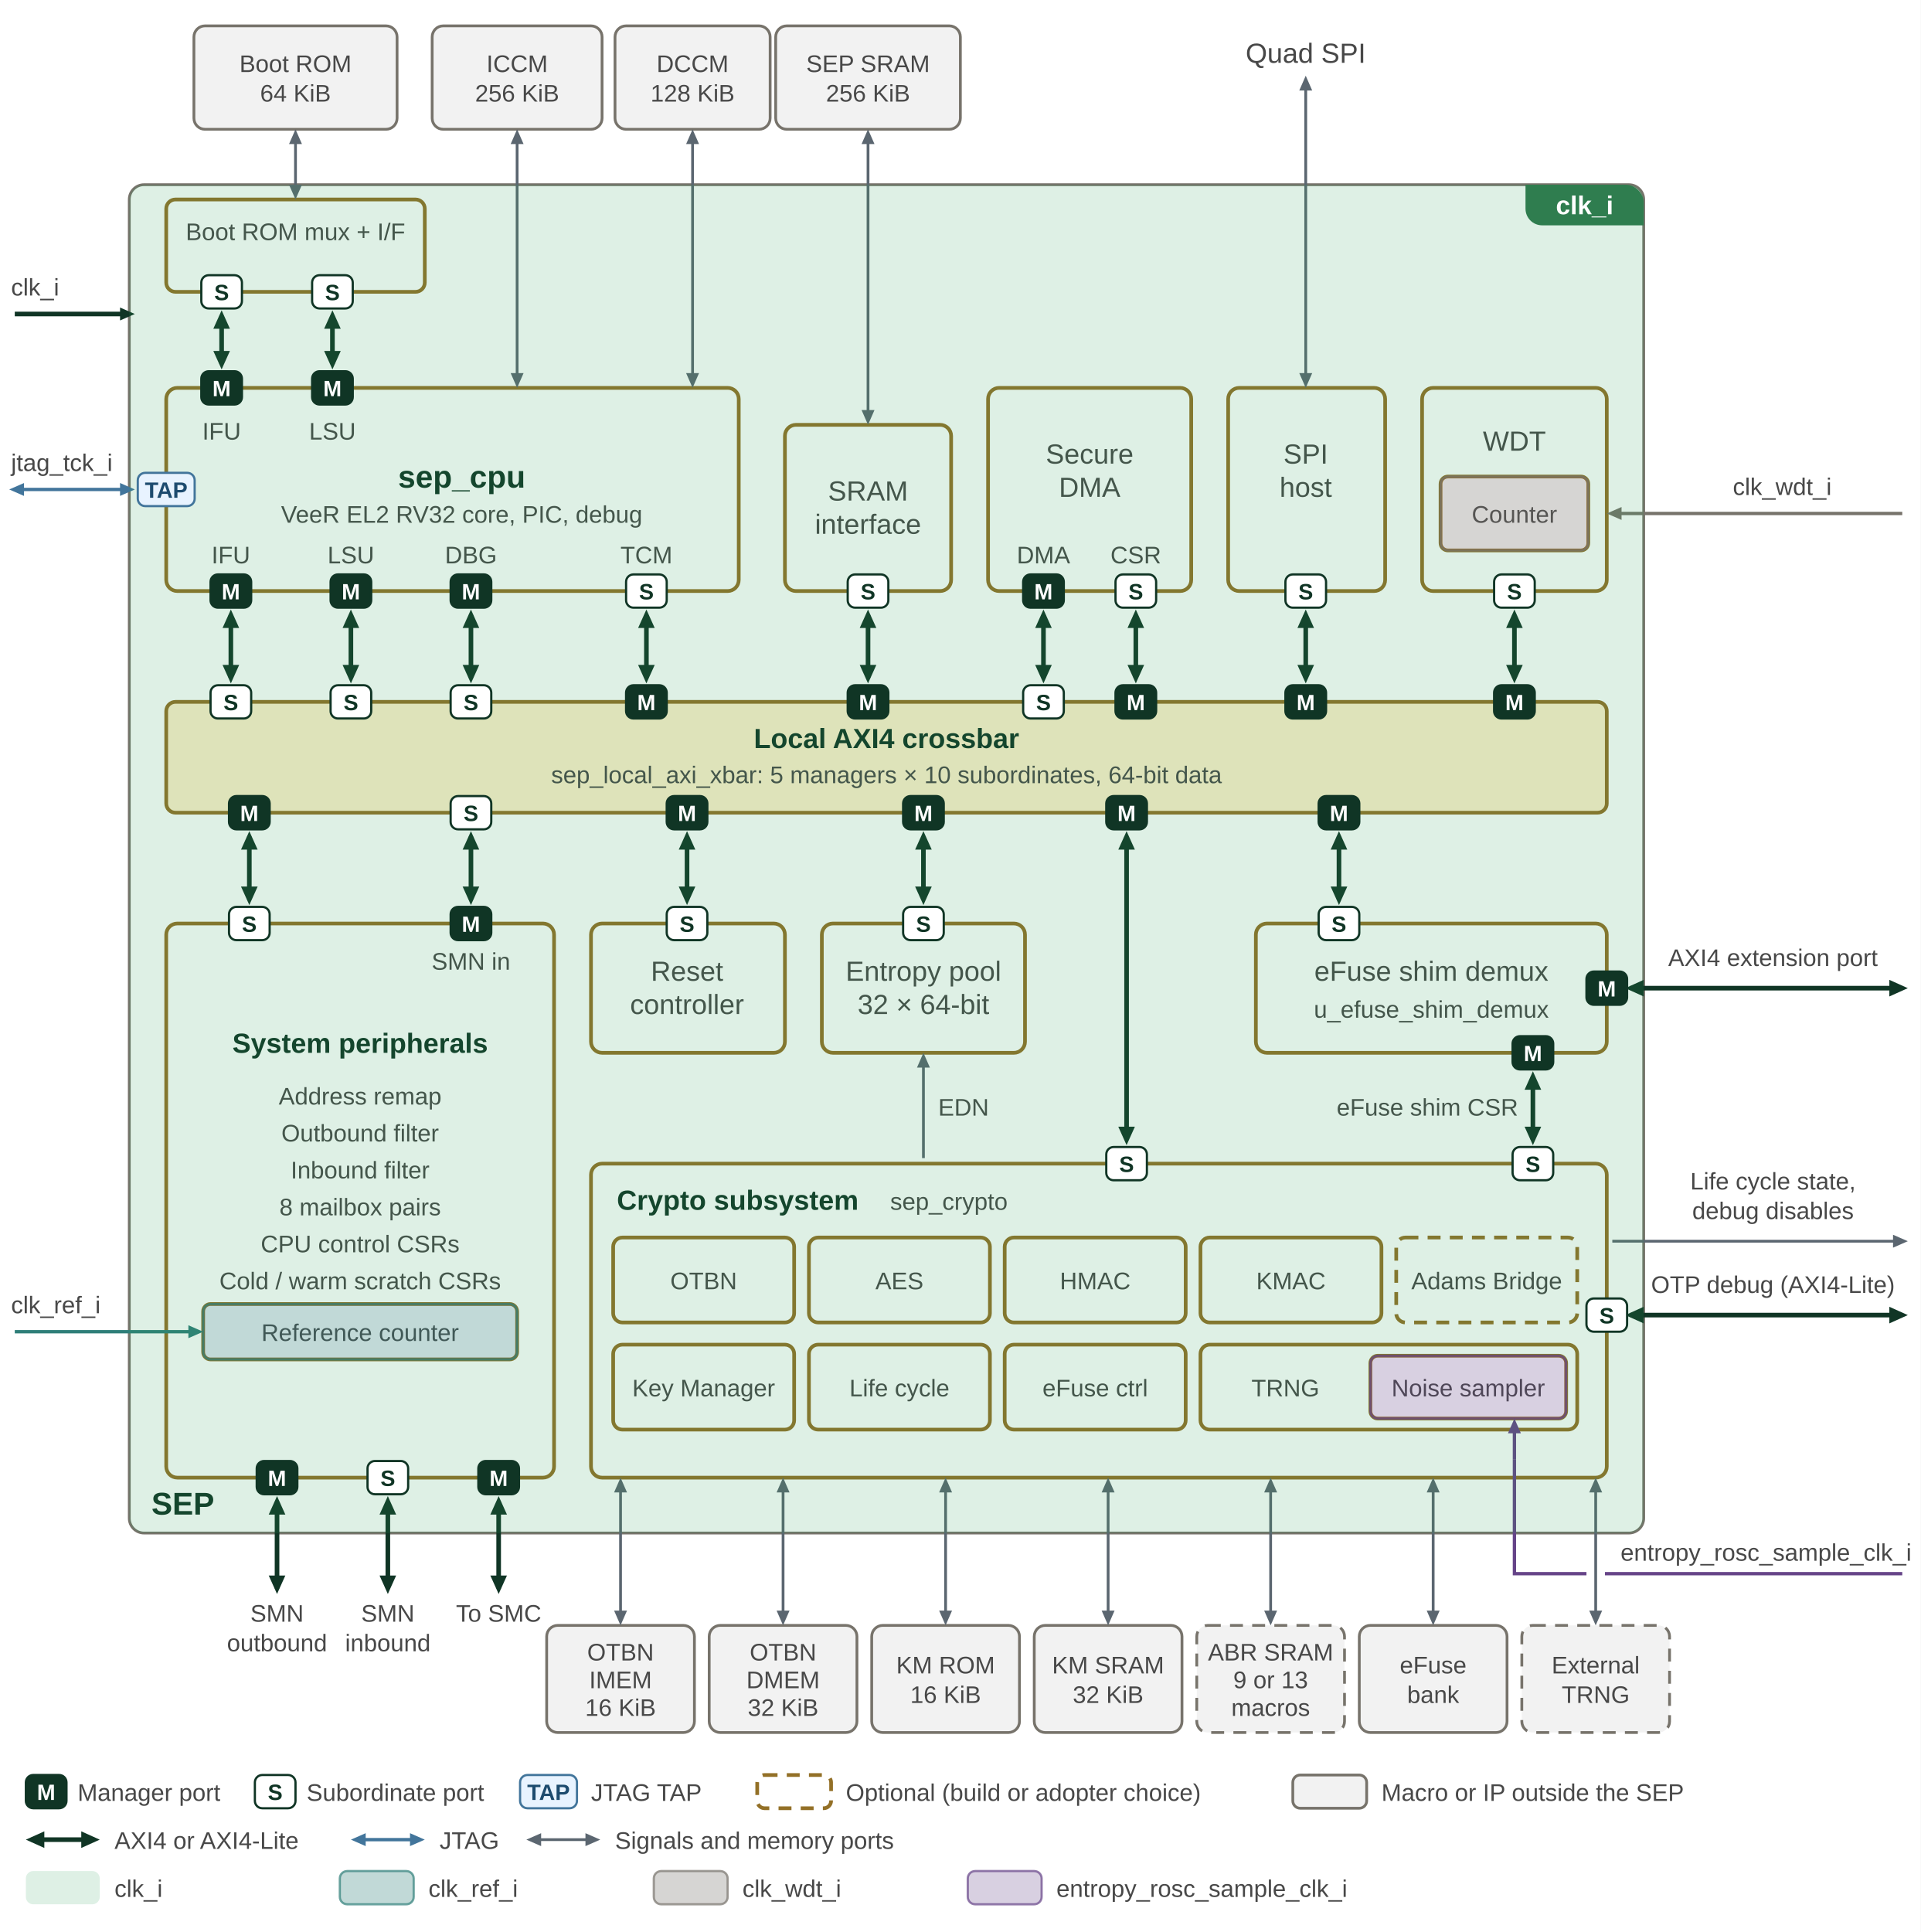
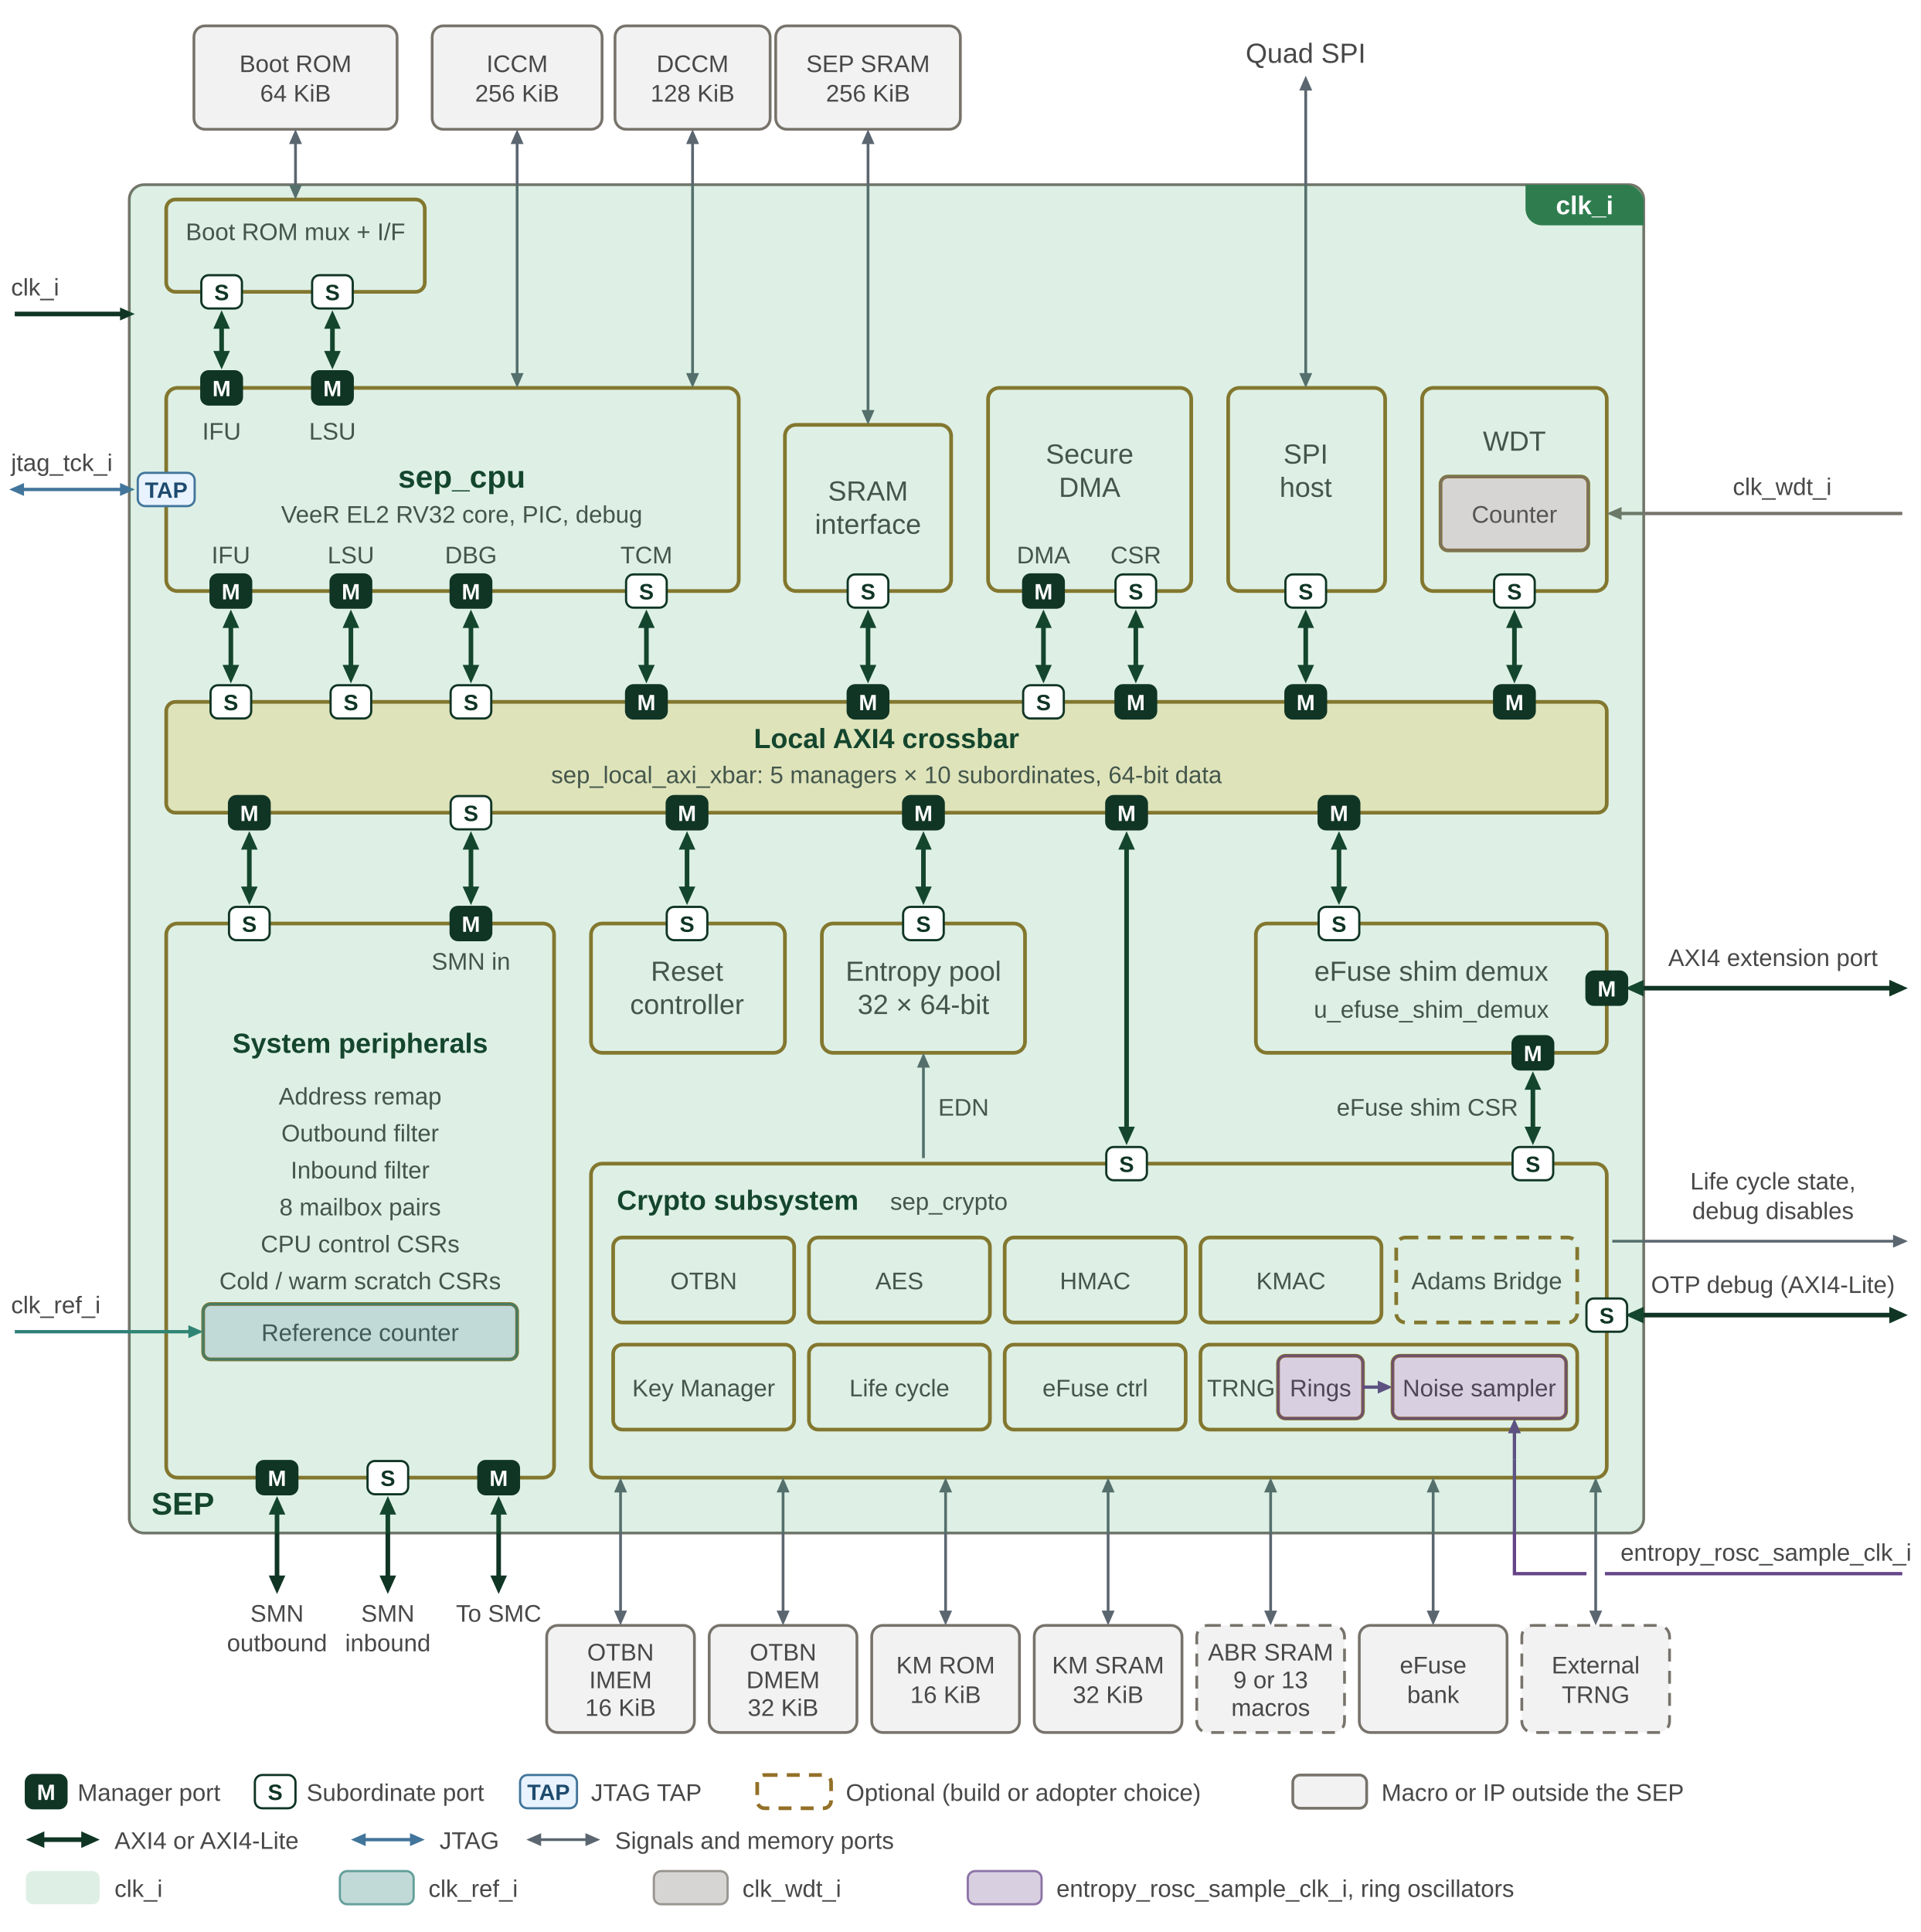
<svg xmlns="http://www.w3.org/2000/svg" width="1040" height="1046" viewBox="0 0 1040 1046" role="img" aria-labelledby="title desc">
  <defs>
    <marker id="ae" markerUnits="userSpaceOnUse" markerWidth="10" markerHeight="9" refX="7" refY="4.5" orient="auto">
      <path d="M0,0 L10,4.5 L0,9 Z" fill="#103525" />
    </marker>
    <marker id="as" markerUnits="userSpaceOnUse" markerWidth="10" markerHeight="9" refX="3" refY="4.5" orient="auto">
      <path d="M10,0 L0,4.5 L10,9 Z" fill="#103525" />
    </marker>
    <marker id="ge" markerUnits="userSpaceOnUse" markerWidth="8" markerHeight="7" refX="5" refY="3.5" orient="auto">
      <path d="M0,0 L8,3.5 L0,7 Z" fill="#5b6670" />
    </marker>
    <marker id="gs" markerUnits="userSpaceOnUse" markerWidth="8" markerHeight="7" refX="3" refY="3.5" orient="auto">
      <path d="M8,0 L0,3.5 L8,7 Z" fill="#5b6670" />
    </marker>
    <marker id="je" markerUnits="userSpaceOnUse" markerWidth="8" markerHeight="7" refX="5" refY="3.5" orient="auto">
      <path d="M0,0 L8,3.5 L0,7 Z" fill="#42759b" />
    </marker>
    <marker id="js" markerUnits="userSpaceOnUse" markerWidth="8" markerHeight="7" refX="3" refY="3.5" orient="auto">
      <path d="M8,0 L0,3.5 L8,7 Z" fill="#42759b" />
    </marker>
    <marker id="m-smu" markerUnits="userSpaceOnUse" markerWidth="8" markerHeight="7" refX="5" refY="3.5" orient="auto">
      <path d="M0,0 L8,3.5 L0,7 Z" fill="#103525" />
    </marker>
    <marker id="m-ref" markerUnits="userSpaceOnUse" markerWidth="8" markerHeight="7" refX="5" refY="3.5" orient="auto">
      <path d="M0,0 L8,3.5 L0,7 Z" fill="#2f7f79" />
    </marker>
    <marker id="m-per" markerUnits="userSpaceOnUse" markerWidth="8" markerHeight="7" refX="5" refY="3.5" orient="auto">
      <path d="M0,0 L8,3.5 L0,7 Z" fill="#937027" />
    </marker>
    <marker id="m-tel" markerUnits="userSpaceOnUse" markerWidth="8" markerHeight="7" refX="5" refY="3.5" orient="auto">
      <path d="M0,0 L8,3.5 L0,7 Z" fill="#664488" />
    </marker>
    <marker id="m-wdt" markerUnits="userSpaceOnUse" markerWidth="8" markerHeight="7" refX="5" refY="3.5" orient="auto">
      <path d="M0,0 L8,3.5 L0,7 Z" fill="#77736b" />
    </marker>
    <marker id="m-rosc" markerUnits="userSpaceOnUse" markerWidth="8" markerHeight="7" refX="5" refY="3.5" orient="auto">
      <path d="M0,0 L8,3.5 L0,7 Z" fill="#336633" />
    </marker>
    <marker id="m-jtag" markerUnits="userSpaceOnUse" markerWidth="8" markerHeight="7" refX="5" refY="3.5" orient="auto">
      <path d="M0,0 L8,3.5 L0,7 Z" fill="#42759b" />
    </marker>
    <marker id="m-spi" markerUnits="userSpaceOnUse" markerWidth="8" markerHeight="7" refX="5" refY="3.5" orient="auto">
      <path d="M0,0 L8,3.5 L0,7 Z" fill="#5b6670" />
    </marker>
    <marker id="m-slate" markerUnits="userSpaceOnUse" markerWidth="8" markerHeight="7" refX="5" refY="3.5" orient="auto">
      <path d="M0,0 L8,3.5 L0,7 Z" fill="#5b6670" />
    </marker>
    <marker id="m-pg" markerUnits="userSpaceOnUse" markerWidth="8" markerHeight="7" refX="5" refY="3.5" orient="auto">
      <path d="M0,0 L8,3.5 L0,7 Z" fill="#336633" />
    </marker>
    <style>
text { font-family: Arial, sans-serif; font-size: 15px; fill: #484848; }
.t { fill: #484848; }
.b { font-size: 17px; font-weight: bold; fill: #103525; }
.bs { font-size: 15px; font-weight: bold; fill: #103525; }
.h { font-size: 22px; font-weight: bold; fill: #103525; }
.s { font-size: 13px; fill: #484848; }
.si { font-size: 13px; font-style: italic; fill: #484848; }
.pmt { font-size: 12px; font-weight: bold; fill: #ffffff; }
.pst { font-size: 12px; font-weight: bold; fill: #103525; }
.pjt { font-size: 12px; font-weight: bold; fill: #1d4b6e; }
.pct { font-size: 12px; font-weight: bold; fill: #1f5c57; }
.pm { fill: #103525; stroke: #103525; stroke-width: 1.2; }
.ps { fill: #ffffff; stroke: #103525; stroke-width: 1.2; }
.pj { fill: #e8f3ff; stroke: #42759b; stroke-width: 1.2; }
.pc { fill: #d9f0ee; stroke: #2f7f79; stroke-width: 1.2; }
.smu { fill: #ffffff; stroke: #77736b; stroke-width: 1.5; }
.network { fill: #e8f0e8; stroke: #336633; stroke-width: 2; }
.fabric { fill: #fff0cc; stroke: #937027; stroke-width: 2; }
.core { fill: #ffffff; stroke: #937027; stroke-width: 2; }
.future { fill: #ffffff; stroke: #937027; stroke-width: 2; }
.nostroke { stroke: none; }
.fut { fill: none; stroke-dasharray: 7 5; }
.opt { stroke-dasharray: 7 5; }
.hatch { fill: none; stroke: #103525; stroke-opacity: 0.16; stroke-width: 1.2; }
.external { fill: #f2f2f2; stroke: #77736b; stroke-width: 1.5; }
.axi { fill: none; stroke: #103525; stroke-width: 2.5; marker-start: url(#as); marker-end: url(#ae); }
.axio { fill: none; stroke: #103525; stroke-width: 2.5; stroke-dasharray: 8 5; marker-start: url(#as); marker-end: url(#ae); }
.sig { fill: none; stroke: #5b6670; stroke-width: 1.5; marker-start: url(#gs); marker-end: url(#ge); }
.sigo { fill: none; stroke: #5b6670; stroke-width: 1.5; marker-end: url(#ge); }
.jtag { fill: none; stroke: #42759b; stroke-width: 1.8; marker-end: url(#je); }
.jtagb { fill: none; stroke: #42759b; stroke-width: 1.8; marker-start: url(#js); marker-end: url(#je); }
.sigplain { fill: none; stroke: #5b6670; stroke-width: 1.5; }
.n-smu { fill: none; stroke: #103525; stroke-width: 2.5; }
.a-smu { fill: none; stroke: #103525; stroke-width: 2.5; marker-end: url(#m-smu); }
.n-ref { fill: none; stroke: #2f7f79; stroke-width: 1.8; }
.a-ref { fill: none; stroke: #2f7f79; stroke-width: 1.8; marker-end: url(#m-ref); }
.n-per { fill: none; stroke: #937027; stroke-width: 1.8; }
.a-per { fill: none; stroke: #937027; stroke-width: 1.8; marker-end: url(#m-per); }
.n-tel { fill: none; stroke: #664488; stroke-width: 1.8; }
.a-tel { fill: none; stroke: #664488; stroke-width: 1.8; marker-end: url(#m-tel); }
.n-wdt { fill: none; stroke: #77736b; stroke-width: 1.8; }
.a-wdt { fill: none; stroke: #77736b; stroke-width: 1.8; marker-end: url(#m-wdt); }
.n-rosc { fill: none; stroke: #336633; stroke-width: 1.8; }
.a-rosc { fill: none; stroke: #336633; stroke-width: 1.8; marker-end: url(#m-rosc); }
.n-jtag { fill: none; stroke: #42759b; stroke-width: 1.8; }
.a-jtag { fill: none; stroke: #42759b; stroke-width: 1.8; marker-end: url(#m-jtag); }
.n-spi { fill: none; stroke: #5b6670; stroke-width: 1.8; }
.a-spi { fill: none; stroke: #5b6670; stroke-width: 1.8; marker-end: url(#m-spi); }
.n-slate { fill: none; stroke: #5b6670; stroke-width: 1.8; }
.a-slate { fill: none; stroke: #5b6670; stroke-width: 1.8; marker-end: url(#m-slate); }
.n-pg { fill: none; stroke: #336633; stroke-width: 1.8; }
.a-pg { fill: none; stroke: #336633; stroke-width: 1.8; marker-end: url(#m-pg); }

.z-sep { fill: #2e9e5b; fill-opacity: 0.16; fill-rule: evenodd; stroke: none; }
.z-ref { fill: #2f7f79; fill-opacity: 0.3; stroke: #2f7f79; stroke-opacity: 0.7; stroke-width: 1.2; }
.z-wdt { fill: #77736b; fill-opacity: 0.3; stroke: #77736b; stroke-opacity: 0.7; stroke-width: 1.2; }
.z-rosc { fill: #664488; fill-opacity: 0.25; stroke: #664488; stroke-opacity: 0.7; stroke-width: 1.2; }
.zp-sep { fill: #2f7d4f; }
.zlt { font-size: 14px; font-weight: bold; fill: #ffffff; }

</style>
  </defs>
  <rect width="1040" height="1046" fill="#ffffff" />
  <rect class="smu" x="70" y="100" width="820" height="730" rx="8" />
  <text class="b" x="82" y="820" text-anchor="start">SEP</text>
  <rect class="external" x="105" y="14" width="110" height="56" rx="6" />
  <text class="s" x="160" y="39" text-anchor="middle">Boot ROM</text>
  <text class="s" x="160" y="55" text-anchor="middle">64 KiB</text>
  <rect class="external" x="234" y="14" width="92" height="56" rx="6" />
  <text class="s" x="280" y="39" text-anchor="middle">ICCM</text>
  <text class="s" x="280" y="55" text-anchor="middle">256 KiB</text>
  <rect class="external" x="333" y="14" width="84" height="56" rx="6" />
  <text class="s" x="375" y="39" text-anchor="middle">DCCM</text>
  <text class="s" x="375" y="55" text-anchor="middle">128 KiB</text>
  <rect class="external" x="420" y="14" width="100" height="56" rx="6" />
  <text class="s" x="470" y="39" text-anchor="middle">SEP SRAM</text>
  <text class="s" x="470" y="55" text-anchor="middle">256 KiB</text>
  <rect class="core" x="90" y="108" width="140" height="50" rx="5" />
  <text class="s" x="160" y="130" text-anchor="middle">Boot ROM mux + I/F</text>
  <path class="sig" d="M160,105 L160,73" />
  <rect class="core" x="90" y="210" width="310" height="110" rx="6" />
  <text class="b" x="250" y="264" text-anchor="middle">sep_cpu</text>
  <text class="s" x="250" y="283" text-anchor="middle">VeeR EL2 RV32 core, PIC, debug</text>
  <text class="s" x="120" y="238" text-anchor="middle">IFU</text>
  <path class="axi" d="M120,171 L120,197" />
  <text class="s" x="180" y="238" text-anchor="middle">LSU</text>
  <path class="axi" d="M180,171 L180,197" />
  <path class="sig" d="M280,207 L280,73" />
  <path class="sig" d="M375,207 L375,73" />
  <path class="jtagb" d="M8,265 L70,265" />
  <text class="s" x="6" y="255" text-anchor="start">jtag_tck_i</text>
  <path class="axi" d="M125,333 L125,367" />
  <text class="s" x="125" y="305" text-anchor="middle">IFU</text>
  <path class="axi" d="M190,333 L190,367" />
  <text class="s" x="190" y="305" text-anchor="middle">LSU</text>
  <path class="axi" d="M255,333 L255,367" />
  <text class="s" x="255" y="305" text-anchor="middle">DBG</text>
  <path class="axi" d="M350,333 L350,367" />
  <text class="s" x="350" y="305" text-anchor="middle">TCM</text>
  <rect class="core" x="425" y="230" width="90" height="90" rx="6" />
  <text class="t" x="470" y="271" text-anchor="middle">SRAM</text>
  <text class="t" x="470" y="289" text-anchor="middle">interface</text>
  <path class="sig" d="M470,227 L470,73" />
  <path class="axi" d="M470,333 L470,367" />
  <rect class="core" x="535" y="210" width="110" height="110" rx="6" />
  <text class="t" x="590" y="251" text-anchor="middle">Secure</text>
  <text class="t" x="590" y="269" text-anchor="middle">DMA</text>
  <path class="axi" d="M565,333 L565,367" />
  <path class="axi" d="M615,333 L615,367" />
  <text class="s" x="565" y="305" text-anchor="middle">DMA</text>
  <text class="s" x="615" y="305" text-anchor="middle">CSR</text>
  <rect class="core" x="665" y="210" width="85" height="110" rx="6" />
  <text class="t" x="707" y="251" text-anchor="middle">SPI</text>
  <text class="t" x="707" y="269" text-anchor="middle">host</text>
  <path class="sig" d="M707,207 L707,44" />
  <text class="t" x="707" y="34" text-anchor="middle">Quad SPI</text>
  <path class="axi" d="M707,333 L707,367" />
  <rect class="core" x="770" y="210" width="100" height="110" rx="6" />
  <text class="t" x="820" y="244" text-anchor="middle">WDT</text>
  <rect class="core" x="780" y="258" width="80" height="40" rx="4" />
  <text class="s" x="820" y="283" text-anchor="middle">Counter</text>
  <path class="a-wdt" d="M1030,278 L873,278" />
  <text class="s" x="965" y="268" text-anchor="middle">clk_wdt_i</text>
  <path class="axi" d="M820,333 L820,367" />
  <rect class="fabric" x="90" y="380" width="780" height="60" rx="5" />
  <text class="bs" x="480" y="405" text-anchor="middle">Local AXI4 crossbar</text>
  <text class="s" x="480" y="424" text-anchor="middle">sep_local_axi_xbar: 5 managers × 10 subordinates, 64-bit data</text>
  <rect class="core" x="90" y="500" width="210" height="300" rx="6" />
  <text class="bs" x="195" y="570" text-anchor="middle">System peripherals</text>
  <text class="s" x="195" y="598" text-anchor="middle">Address remap</text>
  <text class="s" x="195" y="618" text-anchor="middle">Outbound filter</text>
  <text class="s" x="195" y="638" text-anchor="middle">Inbound filter</text>
  <text class="s" x="195" y="658" text-anchor="middle">8 mailbox pairs</text>
  <text class="s" x="195" y="678" text-anchor="middle">CPU control CSRs</text>
  <text class="s" x="195" y="698" text-anchor="middle">Cold / warm scratch CSRs</text>
  <rect class="core" x="110" y="706" width="170" height="30" rx="4" />
  <path class="a-ref" d="M8,721 L107,721" />
  <text class="s" x="6" y="711" text-anchor="start">clk_ref_i</text>
  <text class="s" x="195" y="726" text-anchor="middle">Reference counter</text>
  <path class="axi" d="M135,453 L135,487" />
  <path class="axi" d="M255,453 L255,487" />
  <text class="s" x="255" y="525" text-anchor="middle">SMN in</text>
  <path class="axi" d="M150,813 L150,860" />
  <text class="s" x="150" y="878" text-anchor="middle">SMN</text>
  <text class="s" x="150" y="894" text-anchor="middle">outbound</text>
  <path class="axi" d="M210,813 L210,860" />
  <text class="s" x="210" y="878" text-anchor="middle">SMN</text>
  <text class="s" x="210" y="894" text-anchor="middle">inbound</text>
  <path class="axi" d="M270,813 L270,860" />
  <text class="s" x="270" y="878" text-anchor="middle">To SMC</text>
  <rect class="core" x="320" y="500" width="105" height="70" rx="6" />
  <text class="t" x="372" y="531" text-anchor="middle">Reset</text>
  <text class="t" x="372" y="549" text-anchor="middle">controller</text>
  <path class="axi" d="M372,453 L372,487" />
  <rect class="core" x="445" y="500" width="110" height="70" rx="6" />
  <text class="t" x="500" y="531" text-anchor="middle">Entropy pool</text>
  <text class="t" x="500" y="549" text-anchor="middle">32 × 64-bit</text>
  <path class="axi" d="M500,453 L500,487" />
  <path class="sigo" d="M500,627 L500,573" />
  <text class="s" x="508" y="604" text-anchor="start">EDN</text>
  <rect class="core" x="680" y="500" width="190" height="70" rx="6" />
  <text class="t" x="775" y="531" text-anchor="middle">eFuse shim demux</text>
  <text class="s" x="775" y="551" text-anchor="middle">u_efuse_shim_demux</text>
  <path class="axi" d="M725,453 L725,487" />
  <path class="axi" d="M830,583 L830,617" />
  <text class="s" x="822" y="604" text-anchor="end">eFuse shim CSR</text>
  <path class="axi" d="M883,535 L1030,535" />
  <text class="s" x="960" y="523" text-anchor="middle">AXI4 extension port</text>
  <rect class="core" x="320" y="630" width="550" height="170" rx="6" />
  <text class="bs" x="334" y="655" text-anchor="start">Crypto subsystem</text>
  <text class="s" x="482" y="655" text-anchor="start">sep_crypto</text>
  <path class="axi" d="M610,453 L610,617" />
  <rect class="core" x="332" y="670" width="98" height="46" rx="5" />
  <text class="s" x="381" y="698" text-anchor="middle">OTBN</text>
  <rect class="core" x="438" y="670" width="98" height="46" rx="5" />
  <text class="s" x="487" y="698" text-anchor="middle">AES</text>
  <rect class="core" x="544" y="670" width="98" height="46" rx="5" />
  <text class="s" x="593" y="698" text-anchor="middle">HMAC</text>
  <rect class="core" x="650" y="670" width="98" height="46" rx="5" />
  <text class="s" x="699" y="698" text-anchor="middle">KMAC</text>
  <rect class="core opt" x="756" y="670" width="98" height="46" rx="5" />
  <text class="s" x="805" y="698" text-anchor="middle">Adams Bridge</text>
  <rect class="core" x="332" y="728" width="98" height="46" rx="5" />
  <text class="s" x="381" y="756" text-anchor="middle">Key Manager</text>
  <rect class="core" x="438" y="728" width="98" height="46" rx="5" />
  <text class="s" x="487" y="756" text-anchor="middle">Life cycle</text>
  <rect class="core" x="544" y="728" width="98" height="46" rx="5" />
  <text class="s" x="593" y="756" text-anchor="middle">eFuse ctrl</text>
  <rect class="core" x="650" y="728" width="204" height="46" rx="5" />
-   <text class="s" x="696" y="756" text-anchor="middle">TRNG</text>
-   <rect class="core" x="742" y="734" width="106" height="34" rx="4" />
-   <text class="s" x="795" y="756" text-anchor="middle">Noise sampler</text>
+   <text class="s" x="672" y="756" text-anchor="middle">TRNG</text>
+   <rect class="core" x="692" y="734" width="46" height="34" rx="4" />
+   <text class="s" x="715" y="756" text-anchor="middle">Rings</text>
+   <path class="a-tel" d="M738,751 L751,751" />
+   <rect class="core" x="754" y="734" width="94" height="34" rx="4" />
+   <text class="s" x="801" y="756" text-anchor="middle">Noise sampler</text>
  <path class="n-tel" d="M1030,852 L869,852" />
  <path class="n-tel" d="M859,852 L820,852 L820,790" />
  <path class="a-tel" d="M820,790 L820,771" />
  <text class="s" x="1035" y="845" text-anchor="end">entropy_rosc_sample_clk_i</text>
  <path class="sigo" d="M873,672 L1030,672" />
  <text class="s" x="960" y="644" text-anchor="middle">Life cycle state,</text>
  <text class="s" x="960" y="660" text-anchor="middle">debug disables</text>
  <path class="axi" d="M1030,712 L883,712" />
  <text class="s" x="960" y="700" text-anchor="middle">OTP debug (AXI4-Lite)</text>
  <rect class="external" x="296" y="880" width="80" height="58" rx="6" />
  <text class="s" x="336" y="899" text-anchor="middle">OTBN</text>
  <text class="s" x="336" y="914" text-anchor="middle">IMEM</text>
  <text class="s" x="336" y="929" text-anchor="middle">16 KiB</text>
  <path class="sig" d="M336,803 L336,877" />
  <rect class="external" x="384" y="880" width="80" height="58" rx="6" />
  <text class="s" x="424" y="899" text-anchor="middle">OTBN</text>
  <text class="s" x="424" y="914" text-anchor="middle">DMEM</text>
  <text class="s" x="424" y="929" text-anchor="middle">32 KiB</text>
  <path class="sig" d="M424,803 L424,877" />
  <rect class="external" x="472" y="880" width="80" height="58" rx="6" />
  <text class="s" x="512" y="906" text-anchor="middle">KM ROM</text>
  <text class="s" x="512" y="922" text-anchor="middle">16 KiB</text>
  <path class="sig" d="M512,803 L512,877" />
  <rect class="external" x="560" y="880" width="80" height="58" rx="6" />
  <text class="s" x="600" y="906" text-anchor="middle">KM SRAM</text>
  <text class="s" x="600" y="922" text-anchor="middle">32 KiB</text>
  <path class="sig" d="M600,803 L600,877" />
  <rect class="external opt" x="648" y="880" width="80" height="58" rx="6" />
  <text class="s" x="688" y="899" text-anchor="middle">ABR SRAM</text>
  <text class="s" x="688" y="914" text-anchor="middle">9 or 13</text>
  <text class="s" x="688" y="929" text-anchor="middle">macros</text>
  <path class="sig" d="M688,803 L688,877" />
  <rect class="external" x="736" y="880" width="80" height="58" rx="6" />
  <text class="s" x="776" y="906" text-anchor="middle">eFuse</text>
  <text class="s" x="776" y="922" text-anchor="middle">bank</text>
  <path class="sig" d="M776,803 L776,877" />
  <rect class="external opt" x="824" y="880" width="80" height="58" rx="6" />
  <text class="s" x="864" y="906" text-anchor="middle">External</text>
  <text class="s" x="864" y="922" text-anchor="middle">TRNG</text>
  <path class="sig" d="M864,803 L864,877" />
  <path class="a-smu" d="M8,170 L70,170" />
  <text class="s" x="6" y="160" text-anchor="start">clk_i</text>
-   <path class="z-sep" d="M78,100 H882 A8,8 0 0 1 890,108 V822 A8,8 0 0 1 882,830 H78 A8,8 0 0 1 70,822 V108 A8,8 0 0 1 78,100 Z M784,258 H856 A4,4 0 0 1 860,262 V294 A4,4 0 0 1 856,298 H784 A4,4 0 0 1 780,294 V262 A4,4 0 0 1 784,258 Z M114,706 H276 A4,4 0 0 1 280,710 V732 A4,4 0 0 1 276,736 H114 A4,4 0 0 1 110,732 V710 A4,4 0 0 1 114,706 Z M746,734 H844 A4,4 0 0 1 848,738 V764 A4,4 0 0 1 844,768 H746 A4,4 0 0 1 742,764 V738 A4,4 0 0 1 746,734 Z" />
+   <path class="z-sep" d="M78,100 H882 A8,8 0 0 1 890,108 V822 A8,8 0 0 1 882,830 H78 A8,8 0 0 1 70,822 V108 A8,8 0 0 1 78,100 Z M784,258 H856 A4,4 0 0 1 860,262 V294 A4,4 0 0 1 856,298 H784 A4,4 0 0 1 780,294 V262 A4,4 0 0 1 784,258 Z M114,706 H276 A4,4 0 0 1 280,710 V732 A4,4 0 0 1 276,736 H114 A4,4 0 0 1 110,732 V710 A4,4 0 0 1 114,706 Z M696,734 H734 A4,4 0 0 1 738,738 V764 A4,4 0 0 1 734,768 H696 A4,4 0 0 1 692,764 V738 A4,4 0 0 1 696,734 Z M758,734 H844 A4,4 0 0 1 848,738 V764 A4,4 0 0 1 844,768 H758 A4,4 0 0 1 754,764 V738 A4,4 0 0 1 758,734 Z" />
  <rect class="z-wdt" x="780" y="258" width="80" height="40" rx="4" />
  <rect class="z-ref" x="110" y="706" width="170" height="30" rx="4" />
-   <rect class="z-rosc" x="742" y="734" width="106" height="34" rx="4" />
+   <rect class="z-rosc" x="692" y="734" width="46" height="34" rx="4" />
+   <rect class="z-rosc" x="754" y="734" width="94" height="34" rx="4" />
  <path class="zp-sep" d="M890,122 V110 A10,10 0 0 0 880,100 H826 V113 A9,9 0 0 0 835,122 Z" />
  <text class="zlt" x="858" y="116" text-anchor="middle">clk_i</text>
  <text class="s" x="42" y="975" text-anchor="start">Manager port</text>
  <text class="s" x="166" y="975" text-anchor="start">Subordinate port</text>
  <text class="s" x="320" y="975" text-anchor="start">JTAG TAP</text>
  <rect class="core opt" x="410" y="961" width="40" height="18" rx="4" />
  <text class="s" x="458" y="975" text-anchor="start">Optional (build or adopter choice)</text>
  <rect class="external" x="700" y="961" width="40" height="18" rx="4" />
  <text class="s" x="748" y="975" text-anchor="start">Macro or IP outside the SEP</text>
  <path class="axi" d="M17,996 L51,996" />
  <text class="s" x="62" y="1001" text-anchor="start">AXI4 or AXI4-Lite</text>
  <path class="jtagb" d="M193,996 L227,996" />
  <text class="s" x="238" y="1001" text-anchor="start">JTAG</text>
  <path class="sig" d="M288,996 L322,996" />
  <text class="s" x="333" y="1001" text-anchor="start">Signals and memory ports</text>
  <rect class="z-sep" x="14" y="1013" width="40" height="18" rx="4" />
  <text class="s" x="62" y="1027" text-anchor="start">clk_i</text>
  <rect class="z-ref" x="184" y="1013" width="40" height="18" rx="4" />
  <text class="s" x="232" y="1027" text-anchor="start">clk_ref_i</text>
  <rect class="z-wdt" x="354" y="1013" width="40" height="18" rx="4" />
  <text class="s" x="402" y="1027" text-anchor="start">clk_wdt_i</text>
  <rect class="z-rosc" x="524" y="1013" width="40" height="18" rx="4" />
-   <text class="s" x="572" y="1027" text-anchor="start">entropy_rosc_sample_clk_i</text>
+   <text class="s" x="572" y="1027" text-anchor="start">entropy_rosc_sample_clk_i, ring oscillators</text>
  <rect class="ps" x="109.0" y="149.0" width="22" height="18" rx="4" />
  <text class="pst" x="120" y="162.5" text-anchor="middle">S</text>
  <rect class="pm" x="109.0" y="201.0" width="22" height="18" rx="4" />
  <text class="pmt" x="120" y="214.5" text-anchor="middle">M</text>
  <rect class="ps" x="169.0" y="149.0" width="22" height="18" rx="4" />
  <text class="pst" x="180" y="162.5" text-anchor="middle">S</text>
  <rect class="pm" x="169.0" y="201.0" width="22" height="18" rx="4" />
  <text class="pmt" x="180" y="214.5" text-anchor="middle">M</text>
  <rect class="pj" x="74.6" y="256.0" width="30.8" height="18" rx="4" />
  <text class="pjt" x="90" y="269.5" text-anchor="middle">TAP</text>
  <rect class="pm" x="114.0" y="311.0" width="22" height="18" rx="4" />
  <text class="pmt" x="125" y="324.5" text-anchor="middle">M</text>
  <rect class="ps" x="114.0" y="371.0" width="22" height="18" rx="4" />
  <text class="pst" x="125" y="384.5" text-anchor="middle">S</text>
  <rect class="pm" x="179.0" y="311.0" width="22" height="18" rx="4" />
  <text class="pmt" x="190" y="324.5" text-anchor="middle">M</text>
  <rect class="ps" x="179.0" y="371.0" width="22" height="18" rx="4" />
  <text class="pst" x="190" y="384.5" text-anchor="middle">S</text>
  <rect class="pm" x="244.0" y="311.0" width="22" height="18" rx="4" />
  <text class="pmt" x="255" y="324.5" text-anchor="middle">M</text>
  <rect class="ps" x="244.0" y="371.0" width="22" height="18" rx="4" />
  <text class="pst" x="255" y="384.5" text-anchor="middle">S</text>
  <rect class="ps" x="339.0" y="311.0" width="22" height="18" rx="4" />
  <text class="pst" x="350" y="324.5" text-anchor="middle">S</text>
  <rect class="pm" x="339.0" y="371.0" width="22" height="18" rx="4" />
  <text class="pmt" x="350" y="384.5" text-anchor="middle">M</text>
  <rect class="ps" x="459.0" y="311.0" width="22" height="18" rx="4" />
  <text class="pst" x="470" y="324.5" text-anchor="middle">S</text>
  <rect class="pm" x="459.0" y="371.0" width="22" height="18" rx="4" />
  <text class="pmt" x="470" y="384.5" text-anchor="middle">M</text>
  <rect class="pm" x="554.0" y="311.0" width="22" height="18" rx="4" />
  <text class="pmt" x="565" y="324.5" text-anchor="middle">M</text>
  <rect class="ps" x="554.0" y="371.0" width="22" height="18" rx="4" />
  <text class="pst" x="565" y="384.5" text-anchor="middle">S</text>
  <rect class="ps" x="604.0" y="311.0" width="22" height="18" rx="4" />
  <text class="pst" x="615" y="324.5" text-anchor="middle">S</text>
  <rect class="pm" x="604.0" y="371.0" width="22" height="18" rx="4" />
  <text class="pmt" x="615" y="384.5" text-anchor="middle">M</text>
  <rect class="ps" x="696.0" y="311.0" width="22" height="18" rx="4" />
  <text class="pst" x="707" y="324.5" text-anchor="middle">S</text>
  <rect class="pm" x="696.0" y="371.0" width="22" height="18" rx="4" />
  <text class="pmt" x="707" y="384.5" text-anchor="middle">M</text>
  <rect class="ps" x="809.0" y="311.0" width="22" height="18" rx="4" />
  <text class="pst" x="820" y="324.5" text-anchor="middle">S</text>
  <rect class="pm" x="809.0" y="371.0" width="22" height="18" rx="4" />
  <text class="pmt" x="820" y="384.5" text-anchor="middle">M</text>
  <rect class="pm" x="124.0" y="431.0" width="22" height="18" rx="4" />
  <text class="pmt" x="135" y="444.5" text-anchor="middle">M</text>
  <rect class="ps" x="124.0" y="491.0" width="22" height="18" rx="4" />
  <text class="pst" x="135" y="504.5" text-anchor="middle">S</text>
  <rect class="ps" x="244.0" y="431.0" width="22" height="18" rx="4" />
  <text class="pst" x="255" y="444.5" text-anchor="middle">S</text>
  <rect class="pm" x="244.0" y="491.0" width="22" height="18" rx="4" />
  <text class="pmt" x="255" y="504.5" text-anchor="middle">M</text>
  <rect class="pm" x="139.0" y="791.0" width="22" height="18" rx="4" />
  <text class="pmt" x="150" y="804.5" text-anchor="middle">M</text>
  <rect class="ps" x="199.0" y="791.0" width="22" height="18" rx="4" />
  <text class="pst" x="210" y="804.5" text-anchor="middle">S</text>
  <rect class="pm" x="259.0" y="791.0" width="22" height="18" rx="4" />
  <text class="pmt" x="270" y="804.5" text-anchor="middle">M</text>
  <rect class="pm" x="361.0" y="431.0" width="22" height="18" rx="4" />
  <text class="pmt" x="372" y="444.5" text-anchor="middle">M</text>
  <rect class="ps" x="361.0" y="491.0" width="22" height="18" rx="4" />
  <text class="pst" x="372" y="504.5" text-anchor="middle">S</text>
  <rect class="pm" x="489.0" y="431.0" width="22" height="18" rx="4" />
  <text class="pmt" x="500" y="444.5" text-anchor="middle">M</text>
  <rect class="ps" x="489.0" y="491.0" width="22" height="18" rx="4" />
  <text class="pst" x="500" y="504.5" text-anchor="middle">S</text>
  <rect class="pm" x="714.0" y="431.0" width="22" height="18" rx="4" />
  <text class="pmt" x="725" y="444.5" text-anchor="middle">M</text>
  <rect class="ps" x="714.0" y="491.0" width="22" height="18" rx="4" />
  <text class="pst" x="725" y="504.5" text-anchor="middle">S</text>
  <rect class="pm" x="819.0" y="561.0" width="22" height="18" rx="4" />
  <text class="pmt" x="830" y="574.5" text-anchor="middle">M</text>
  <rect class="ps" x="819.0" y="621.0" width="22" height="18" rx="4" />
  <text class="pst" x="830" y="634.5" text-anchor="middle">S</text>
  <rect class="pm" x="859.0" y="526.0" width="22" height="18" rx="4" />
  <text class="pmt" x="870" y="539.5" text-anchor="middle">M</text>
  <rect class="pm" x="599.0" y="431.0" width="22" height="18" rx="4" />
  <text class="pmt" x="610" y="444.5" text-anchor="middle">M</text>
  <rect class="ps" x="599.0" y="621.0" width="22" height="18" rx="4" />
  <text class="pst" x="610" y="634.5" text-anchor="middle">S</text>
  <rect class="ps" x="859.0" y="703.0" width="22" height="18" rx="4" />
  <text class="pst" x="870" y="716.5" text-anchor="middle">S</text>
  <rect class="pm" x="14.0" y="961.0" width="22" height="18" rx="4" />
  <text class="pmt" x="25" y="974.5" text-anchor="middle">M</text>
  <rect class="ps" x="138.0" y="961.0" width="22" height="18" rx="4" />
  <text class="pst" x="149" y="974.5" text-anchor="middle">S</text>
  <rect class="pj" x="281.6" y="961.0" width="30.8" height="18" rx="4" />
  <text class="pjt" x="297" y="974.5" text-anchor="middle">TAP</text>
</svg>
